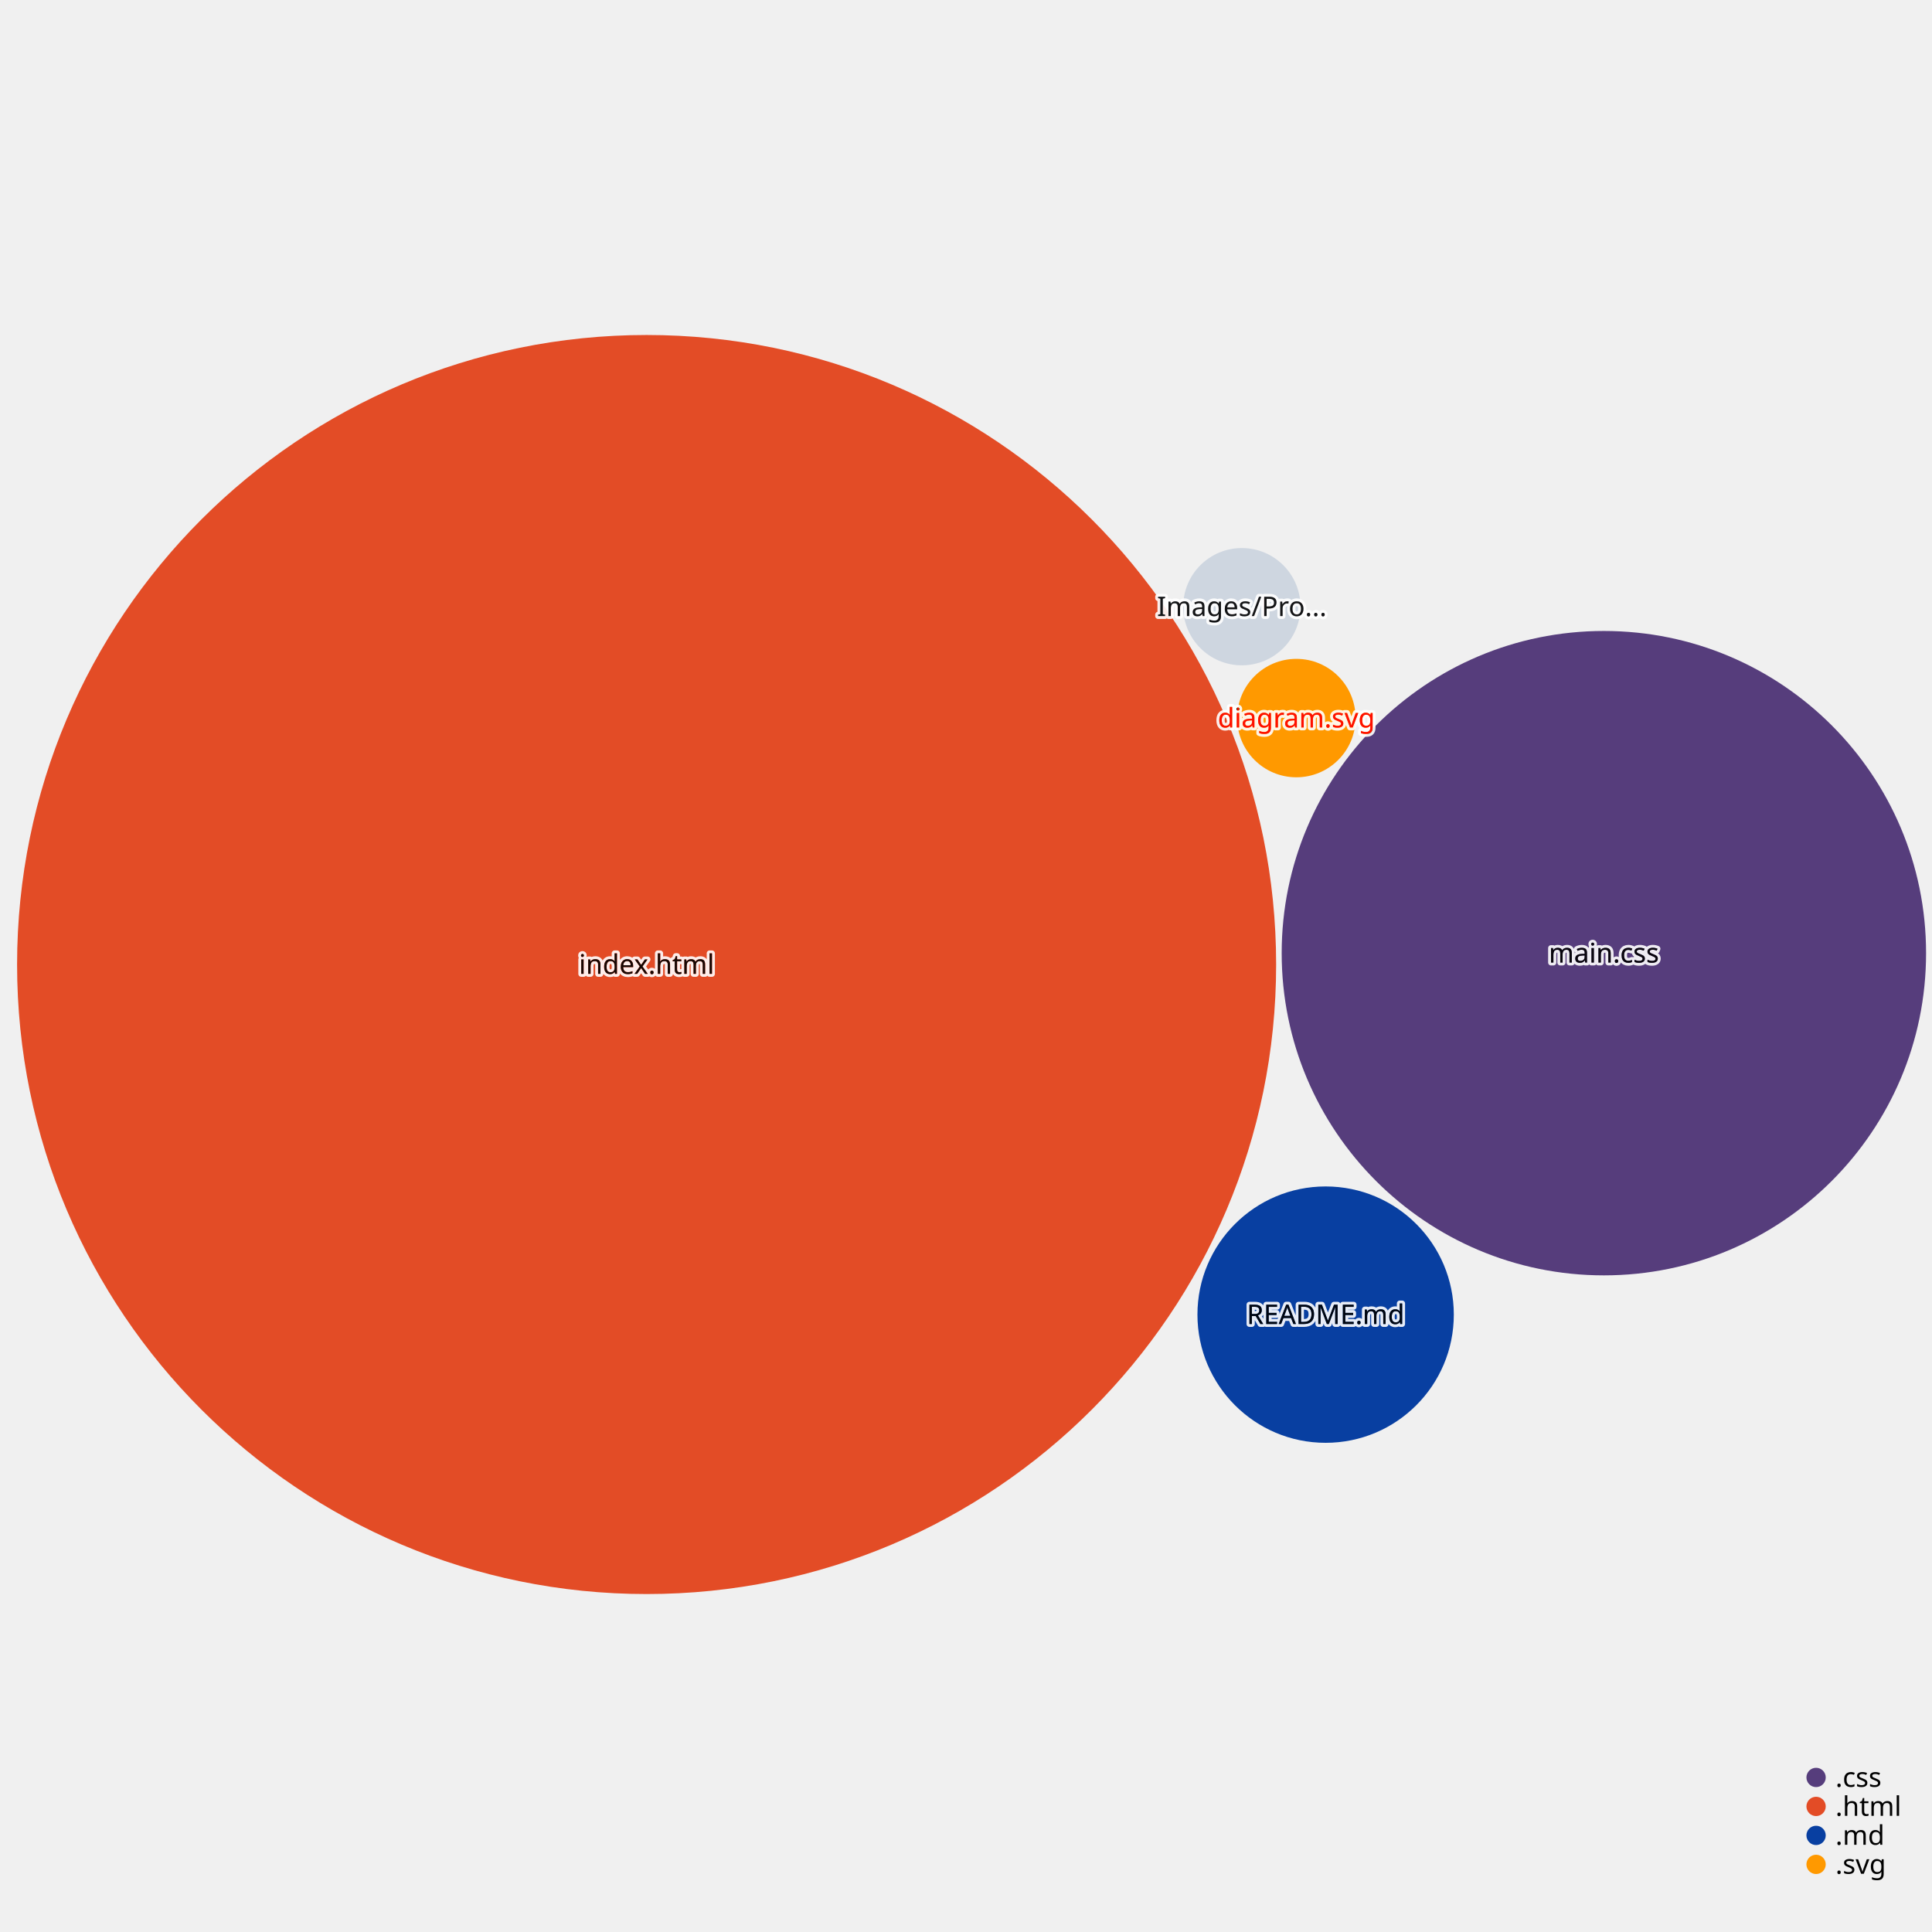
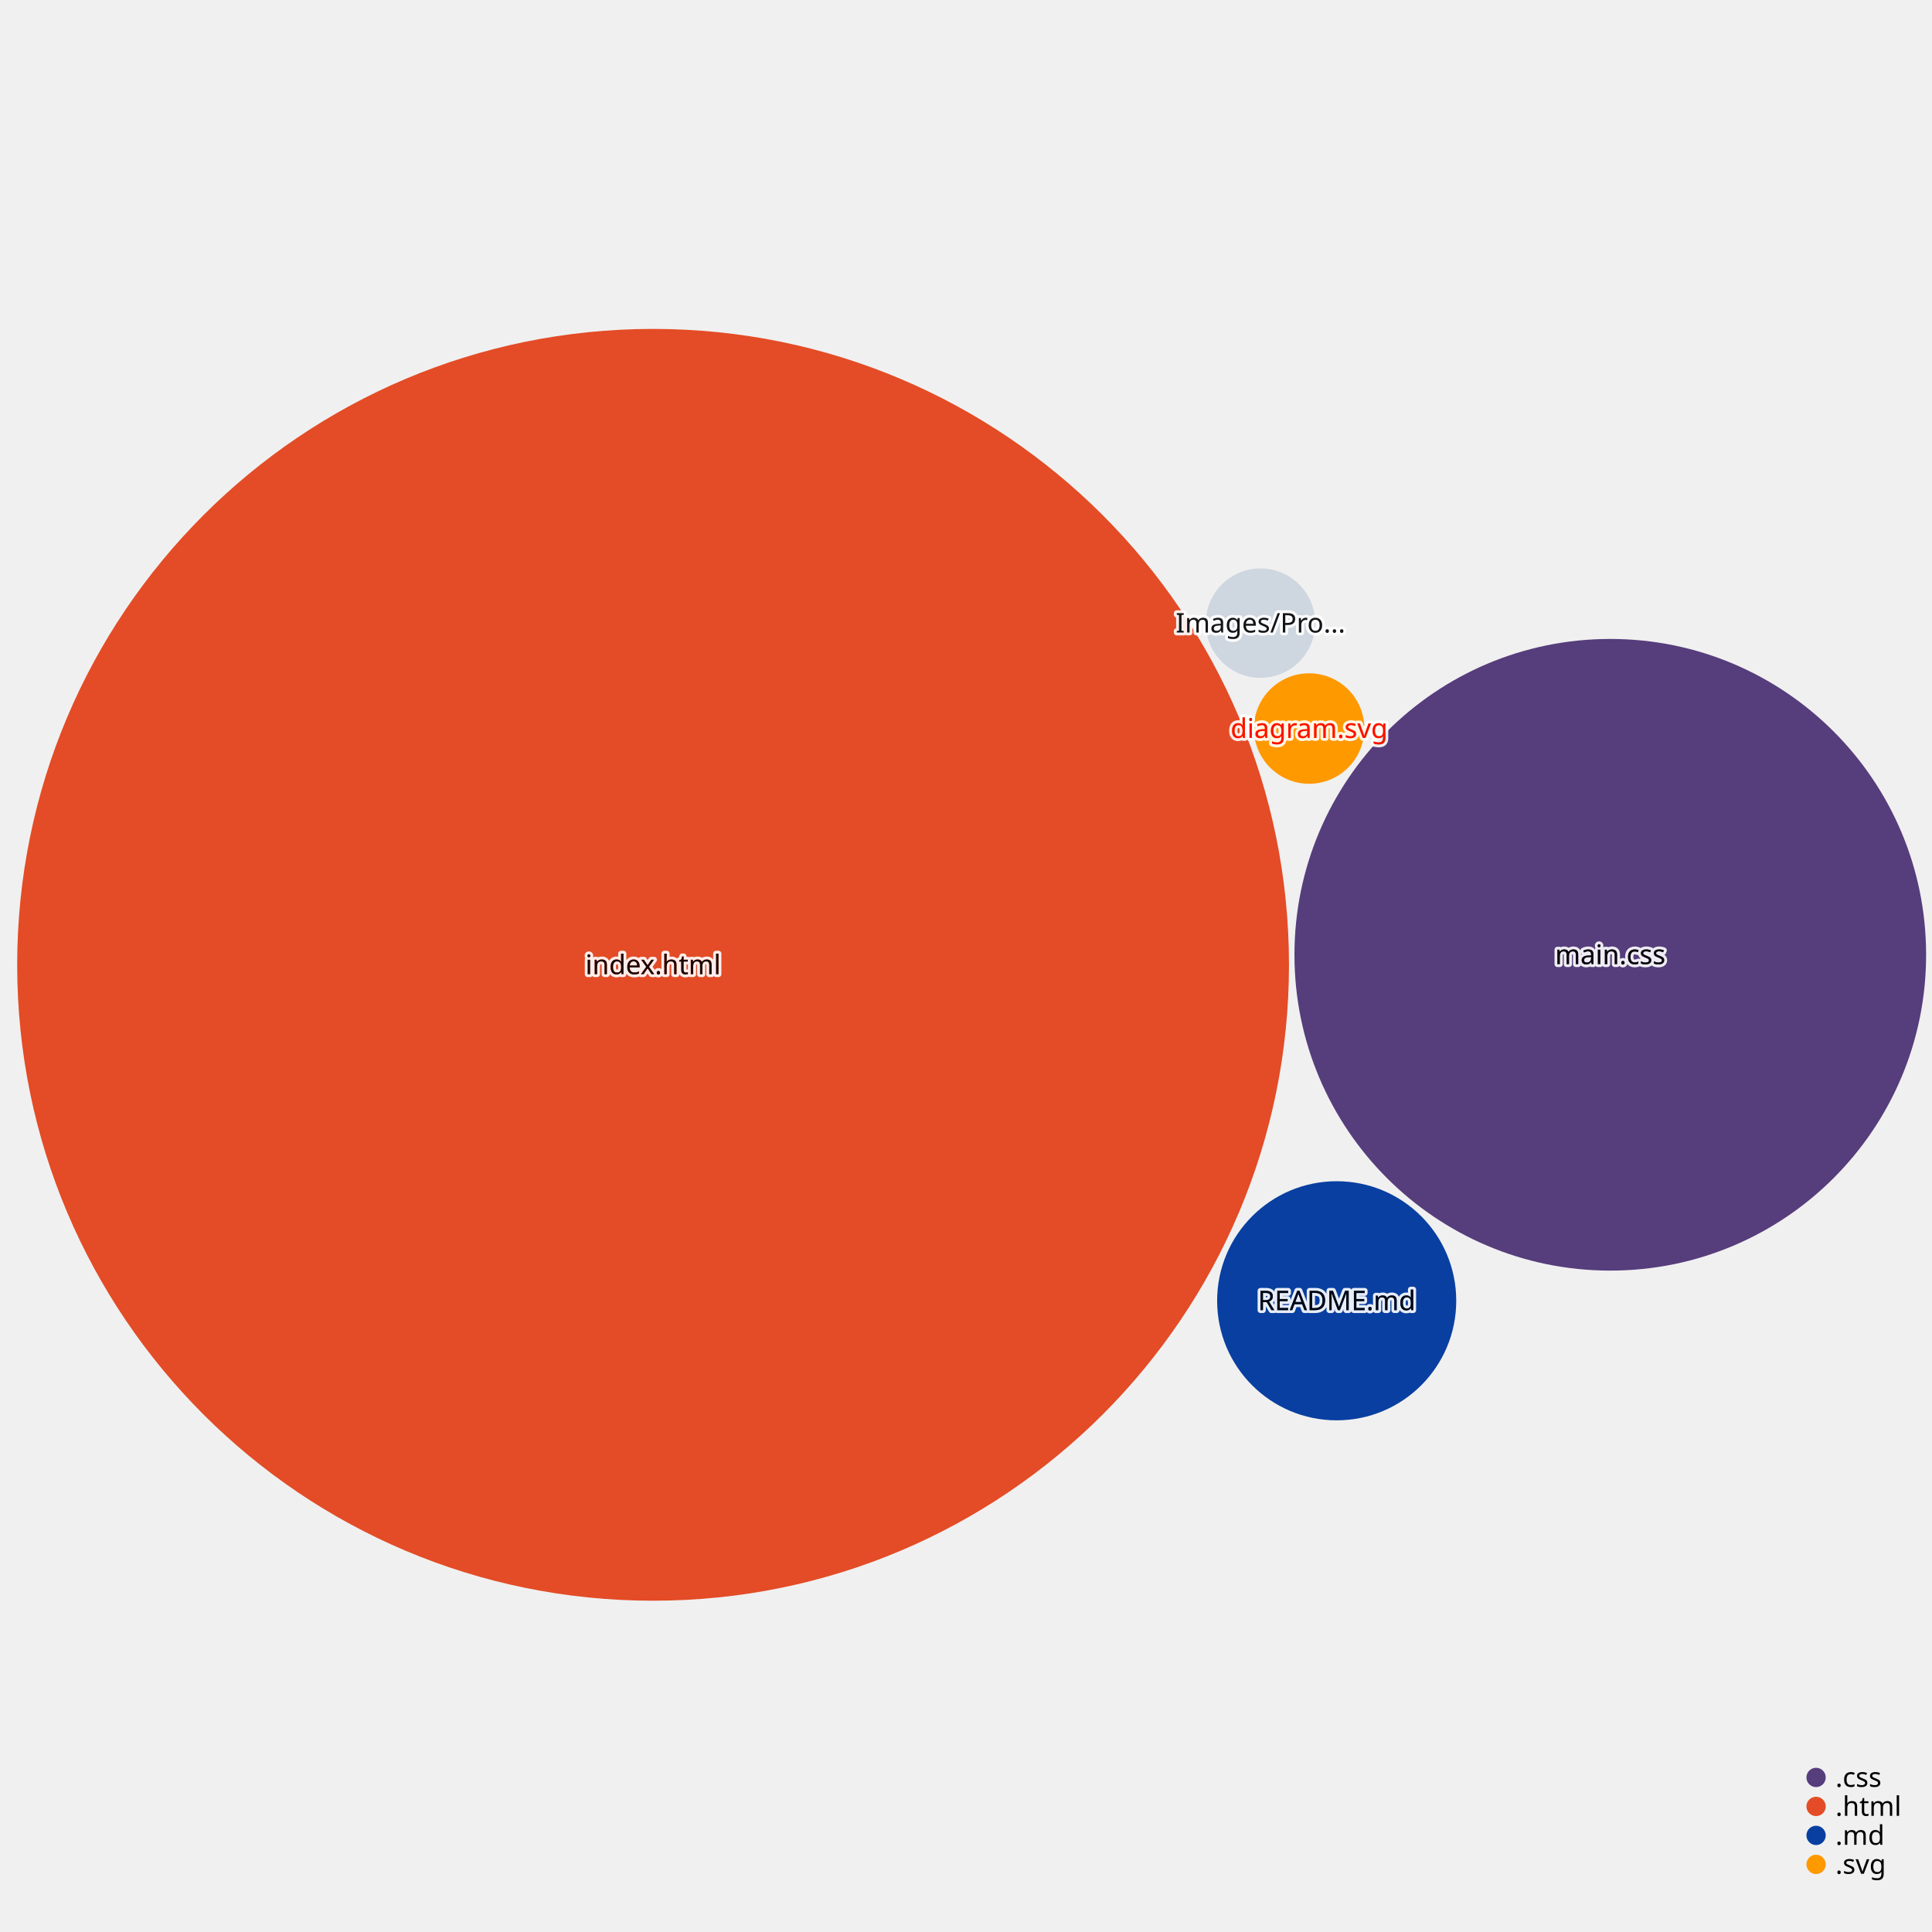
<svg xmlns="http://www.w3.org/2000/svg" width="1000" height="1000" style="background:white;font-family:sans-serif;overflow:visible">
  <defs>
    <filter id="glow" x="-50%" y="-50%" width="200%" height="200%">
      <feGaussianBlur stdDeviation="4" result="coloredBlur" />
      <feMerge>
        <feMergeNode in="coloredBlur" />
        <feMergeNode in="SourceGraphic" />
      </feMerge>
    </filter>
  </defs>
-   <g style="fill:#e34c26;transition:transform 0s ease-out, fill 0.1s ease-out" transform="translate(334.6861, 499.2343)">
-     <circle style="transition:all 0.5s ease-out" r="325.842" stroke-width="0" stroke="#374151" />
+   <g style="fill:#e34c26;transition:transform 0s ease-out, fill 0.1s ease-out" transform="translate(338.0352, 499.3893)">
+     <circle style="transition:all 0.5s ease-out" r="329.14" stroke-width="0" stroke="#374151" />
  </g>
-   <g style="fill:#563d7c;transition:transform 0s ease-out, fill 0.1s ease-out" transform="translate(830.1644, 493.3582)">
-     <circle style="transition:all 0.5s ease-out" r="166.769" stroke-width="0" stroke="#374151" />
+   <g style="fill:#563d7c;transition:transform 0s ease-out, fill 0.1s ease-out" transform="translate(833.4783, 494.1901)">
+     <circle style="transition:all 0.5s ease-out" r="163.471" stroke-width="0" stroke="#374151" />
  </g>
-   <g style="fill:#083fa1;transition:transform 0s ease-out, fill 0.1s ease-out" transform="translate(686.1432, 680.4508)">
-     <circle style="transition:all 0.5s ease-out" r="66.348" stroke-width="0" stroke="#374151" />
+   <g style="fill:#083fa1;transition:transform 0s ease-out, fill 0.1s ease-out" transform="translate(691.8667, 673.2782)">
+     <circle style="transition:all 0.5s ease-out" r="61.879" stroke-width="0" stroke="#374151" />
  </g>
-   <g style="fill:#ff9900;transition:transform 0s ease-out, fill 0.1s ease-out" transform="translate(670.9967, 371.6754)">
-     <circle style="transition:all 0.5s ease-out" r="30.649" stroke-width="0" stroke="#374151" />
+   <g style="fill:#ff9900;transition:transform 0s ease-out, fill 0.1s ease-out" transform="translate(677.6053, 377.0913)">
+     <circle style="transition:all 0.5s ease-out" r="28.584" stroke-width="0" stroke="#374151" />
  </g>
-   <g style="fill:#CED6E0;transition:transform 0s ease-out, fill 0.1s ease-out" transform="translate(642.7706, 314.0184)">
-     <circle style="transition:all 0.5s ease-out" r="30.347" stroke-width="0" stroke="#374151" />
+   <g style="fill:#CED6E0;transition:transform 0s ease-out, fill 0.1s ease-out" transform="translate(652.4311, 322.532)">
+     <circle style="transition:all 0.5s ease-out" r="28.303" stroke-width="0" stroke="#374151" />
  </g>
-   <g style="fill:#e34c26;transition:transform 0s ease-out" transform="translate(334.6861, 499.2343)">
+   <g style="fill:#e34c26;transition:transform 0s ease-out" transform="translate(338.0352, 499.3893)">
    <text style="pointer-events:none;opacity:0.9;font-size:14px;font-weight:500;transition:all 0.5s ease-out" fill="#4B5563" text-anchor="middle" dominant-baseline="middle" stroke="white" stroke-width="3" stroke-linejoin="round">index.html</text>
    <text style="pointer-events:none;opacity:1;font-size:14px;font-weight:500;transition:all 0.5s ease-out" text-anchor="middle" dominant-baseline="middle">index.html</text>
    <text style="pointer-events:none;opacity:0.9;font-size:14px;font-weight:500;mix-blend-mode:color-burn;transition:all 0.5s ease-out" fill="#110101" text-anchor="middle" dominant-baseline="middle">index.html</text>
  </g>
-   <g style="fill:#563d7c;transition:transform 0s ease-out" transform="translate(830.1644, 493.3582)">
+   <g style="fill:#563d7c;transition:transform 0s ease-out" transform="translate(833.4783, 494.1901)">
    <text style="pointer-events:none;opacity:0.9;font-size:14px;font-weight:500;transition:all 0.5s ease-out" fill="#4B5563" text-anchor="middle" dominant-baseline="middle" stroke="white" stroke-width="3" stroke-linejoin="round">main.css</text>
    <text style="pointer-events:none;opacity:1;font-size:14px;font-weight:500;transition:all 0.5s ease-out" text-anchor="middle" dominant-baseline="middle">main.css</text>
    <text style="pointer-events:none;opacity:0.9;font-size:14px;font-weight:500;mix-blend-mode:color-burn;transition:all 0.5s ease-out" fill="#110101" text-anchor="middle" dominant-baseline="middle">main.css</text>
  </g>
-   <g style="fill:#083fa1;transition:transform 0s ease-out" transform="translate(686.1432, 680.4508)">
+   <g style="fill:#083fa1;transition:transform 0s ease-out" transform="translate(691.8667, 673.2782)">
    <text style="pointer-events:none;opacity:0.9;font-size:14px;font-weight:500;transition:all 0.5s ease-out" fill="#4B5563" text-anchor="middle" dominant-baseline="middle" stroke="white" stroke-width="3" stroke-linejoin="round">README.md</text>
    <text style="pointer-events:none;opacity:1;font-size:14px;font-weight:500;transition:all 0.5s ease-out" text-anchor="middle" dominant-baseline="middle">README.md</text>
    <text style="pointer-events:none;opacity:0.9;font-size:14px;font-weight:500;mix-blend-mode:color-burn;transition:all 0.5s ease-out" fill="#110101" text-anchor="middle" dominant-baseline="middle">README.md</text>
  </g>
-   <g style="fill:#ff9900;transition:transform 0s ease-out" transform="translate(670.9967, 371.6754)">
+   <g style="fill:#ff9900;transition:transform 0s ease-out" transform="translate(677.6053, 377.0913)">
    <text style="pointer-events:none;opacity:0.9;font-size:14px;font-weight:500;transition:all 0.5s ease-out" fill="#4B5563" text-anchor="middle" dominant-baseline="middle" stroke="white" stroke-width="3" stroke-linejoin="round">diagram.svg</text>
    <text style="pointer-events:none;opacity:1;font-size:14px;font-weight:500;transition:all 0.5s ease-out" text-anchor="middle" dominant-baseline="middle">diagram.svg</text>
    <text style="pointer-events:none;opacity:0.9;font-size:14px;font-weight:500;mix-blend-mode:color-burn;transition:all 0.5s ease-out" fill="#110101" text-anchor="middle" dominant-baseline="middle">diagram.svg</text>
  </g>
-   <g style="fill:#CED6E0;transition:transform 0s ease-out" transform="translate(642.7706, 314.0184)">
+   <g style="fill:#CED6E0;transition:transform 0s ease-out" transform="translate(652.4311, 322.532)">
    <text style="pointer-events:none;opacity:0.9;font-size:14px;font-weight:500;transition:all 0.5s ease-out" fill="#4B5563" text-anchor="middle" dominant-baseline="middle" stroke="white" stroke-width="3" stroke-linejoin="round">Images/Pro...</text>
    <text style="pointer-events:none;opacity:1;font-size:14px;font-weight:500;transition:all 0.5s ease-out" text-anchor="middle" dominant-baseline="middle">Images/Pro...</text>
    <text style="pointer-events:none;opacity:0.9;font-size:14px;font-weight:500;mix-blend-mode:color-burn;transition:all 0.5s ease-out" fill="#110101" text-anchor="middle" dominant-baseline="middle">Images/Pro...</text>
  </g>
  <g transform="translate(940, 920)">
    <g transform="translate(0, 0)">
      <circle r="5" fill="#563d7c" />
      <text x="10" style="font-size:14px;font-weight:300" dominant-baseline="middle">.css</text>
    </g>
    <g transform="translate(0, 15)">
      <circle r="5" fill="#e34c26" />
      <text x="10" style="font-size:14px;font-weight:300" dominant-baseline="middle">.html</text>
    </g>
    <g transform="translate(0, 30)">
      <circle r="5" fill="#083fa1" />
      <text x="10" style="font-size:14px;font-weight:300" dominant-baseline="middle">.md</text>
    </g>
    <g transform="translate(0, 45)">
      <circle r="5" fill="#ff9900" />
      <text x="10" style="font-size:14px;font-weight:300" dominant-baseline="middle">.svg</text>
    </g>
    <g fill="#9CA3AF" style="font-weight:300;font-style:italic;font-size:12px">each dot sized by file size</g>
  </g>
</svg>
